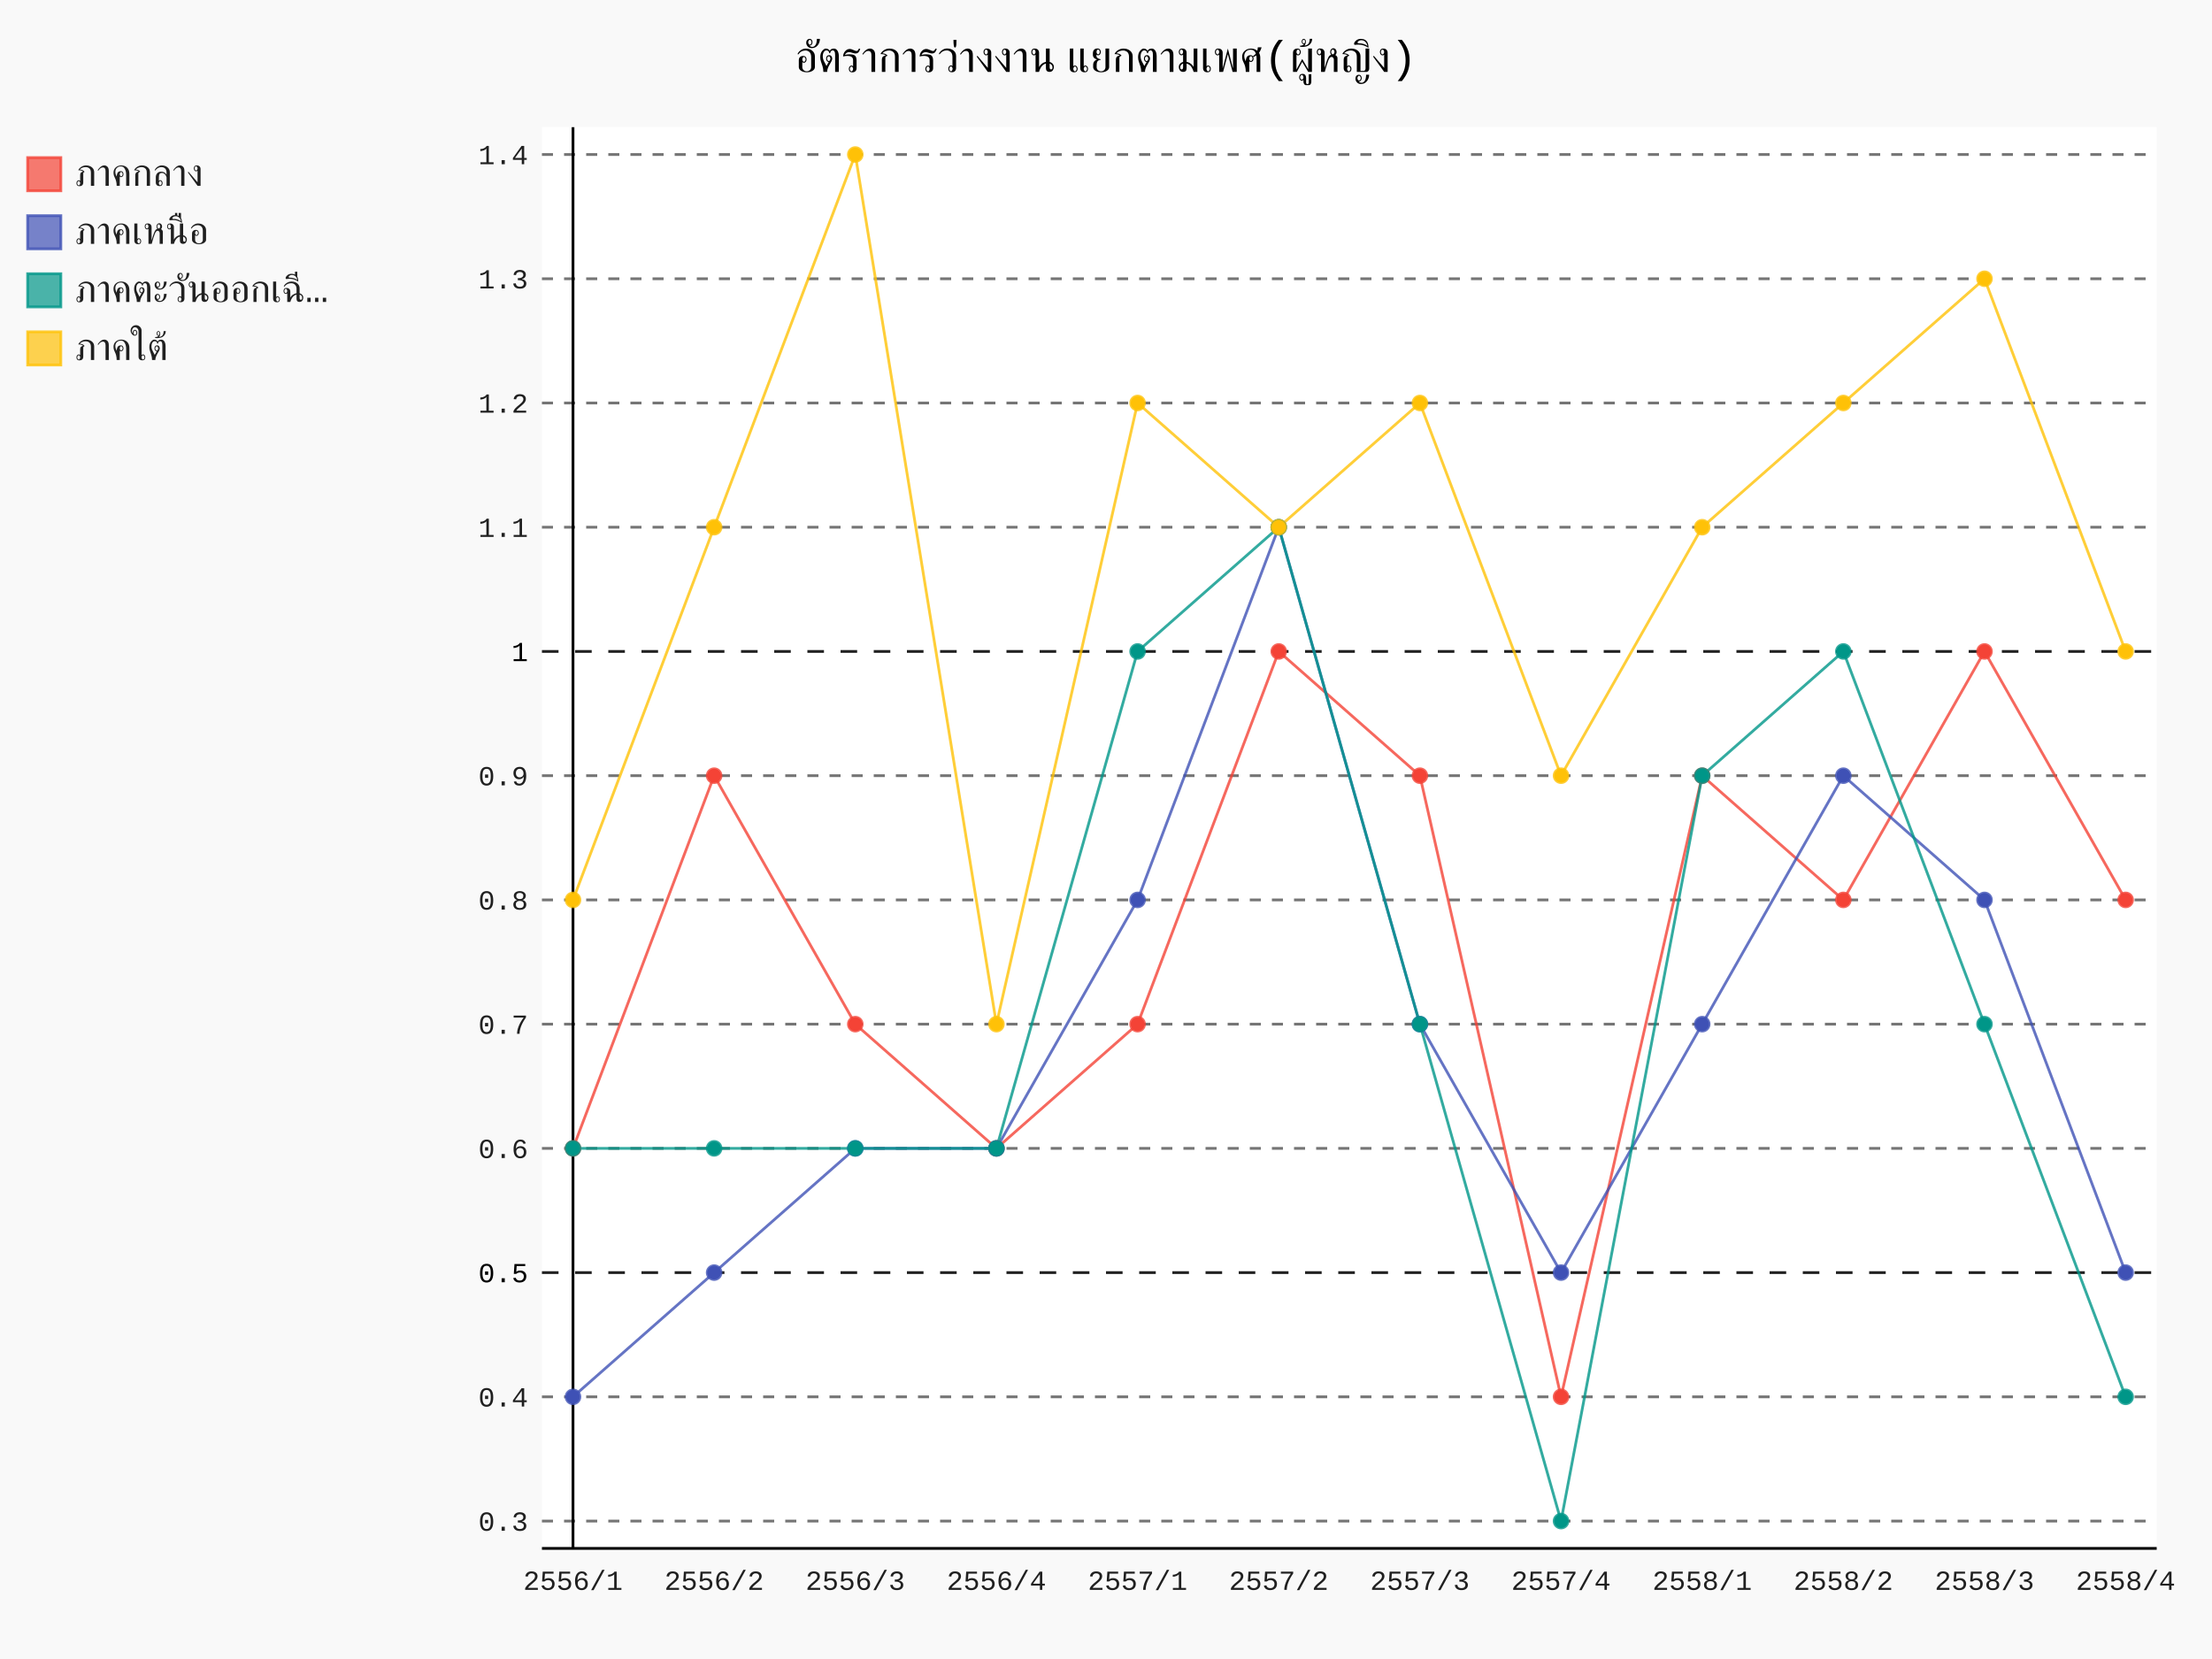
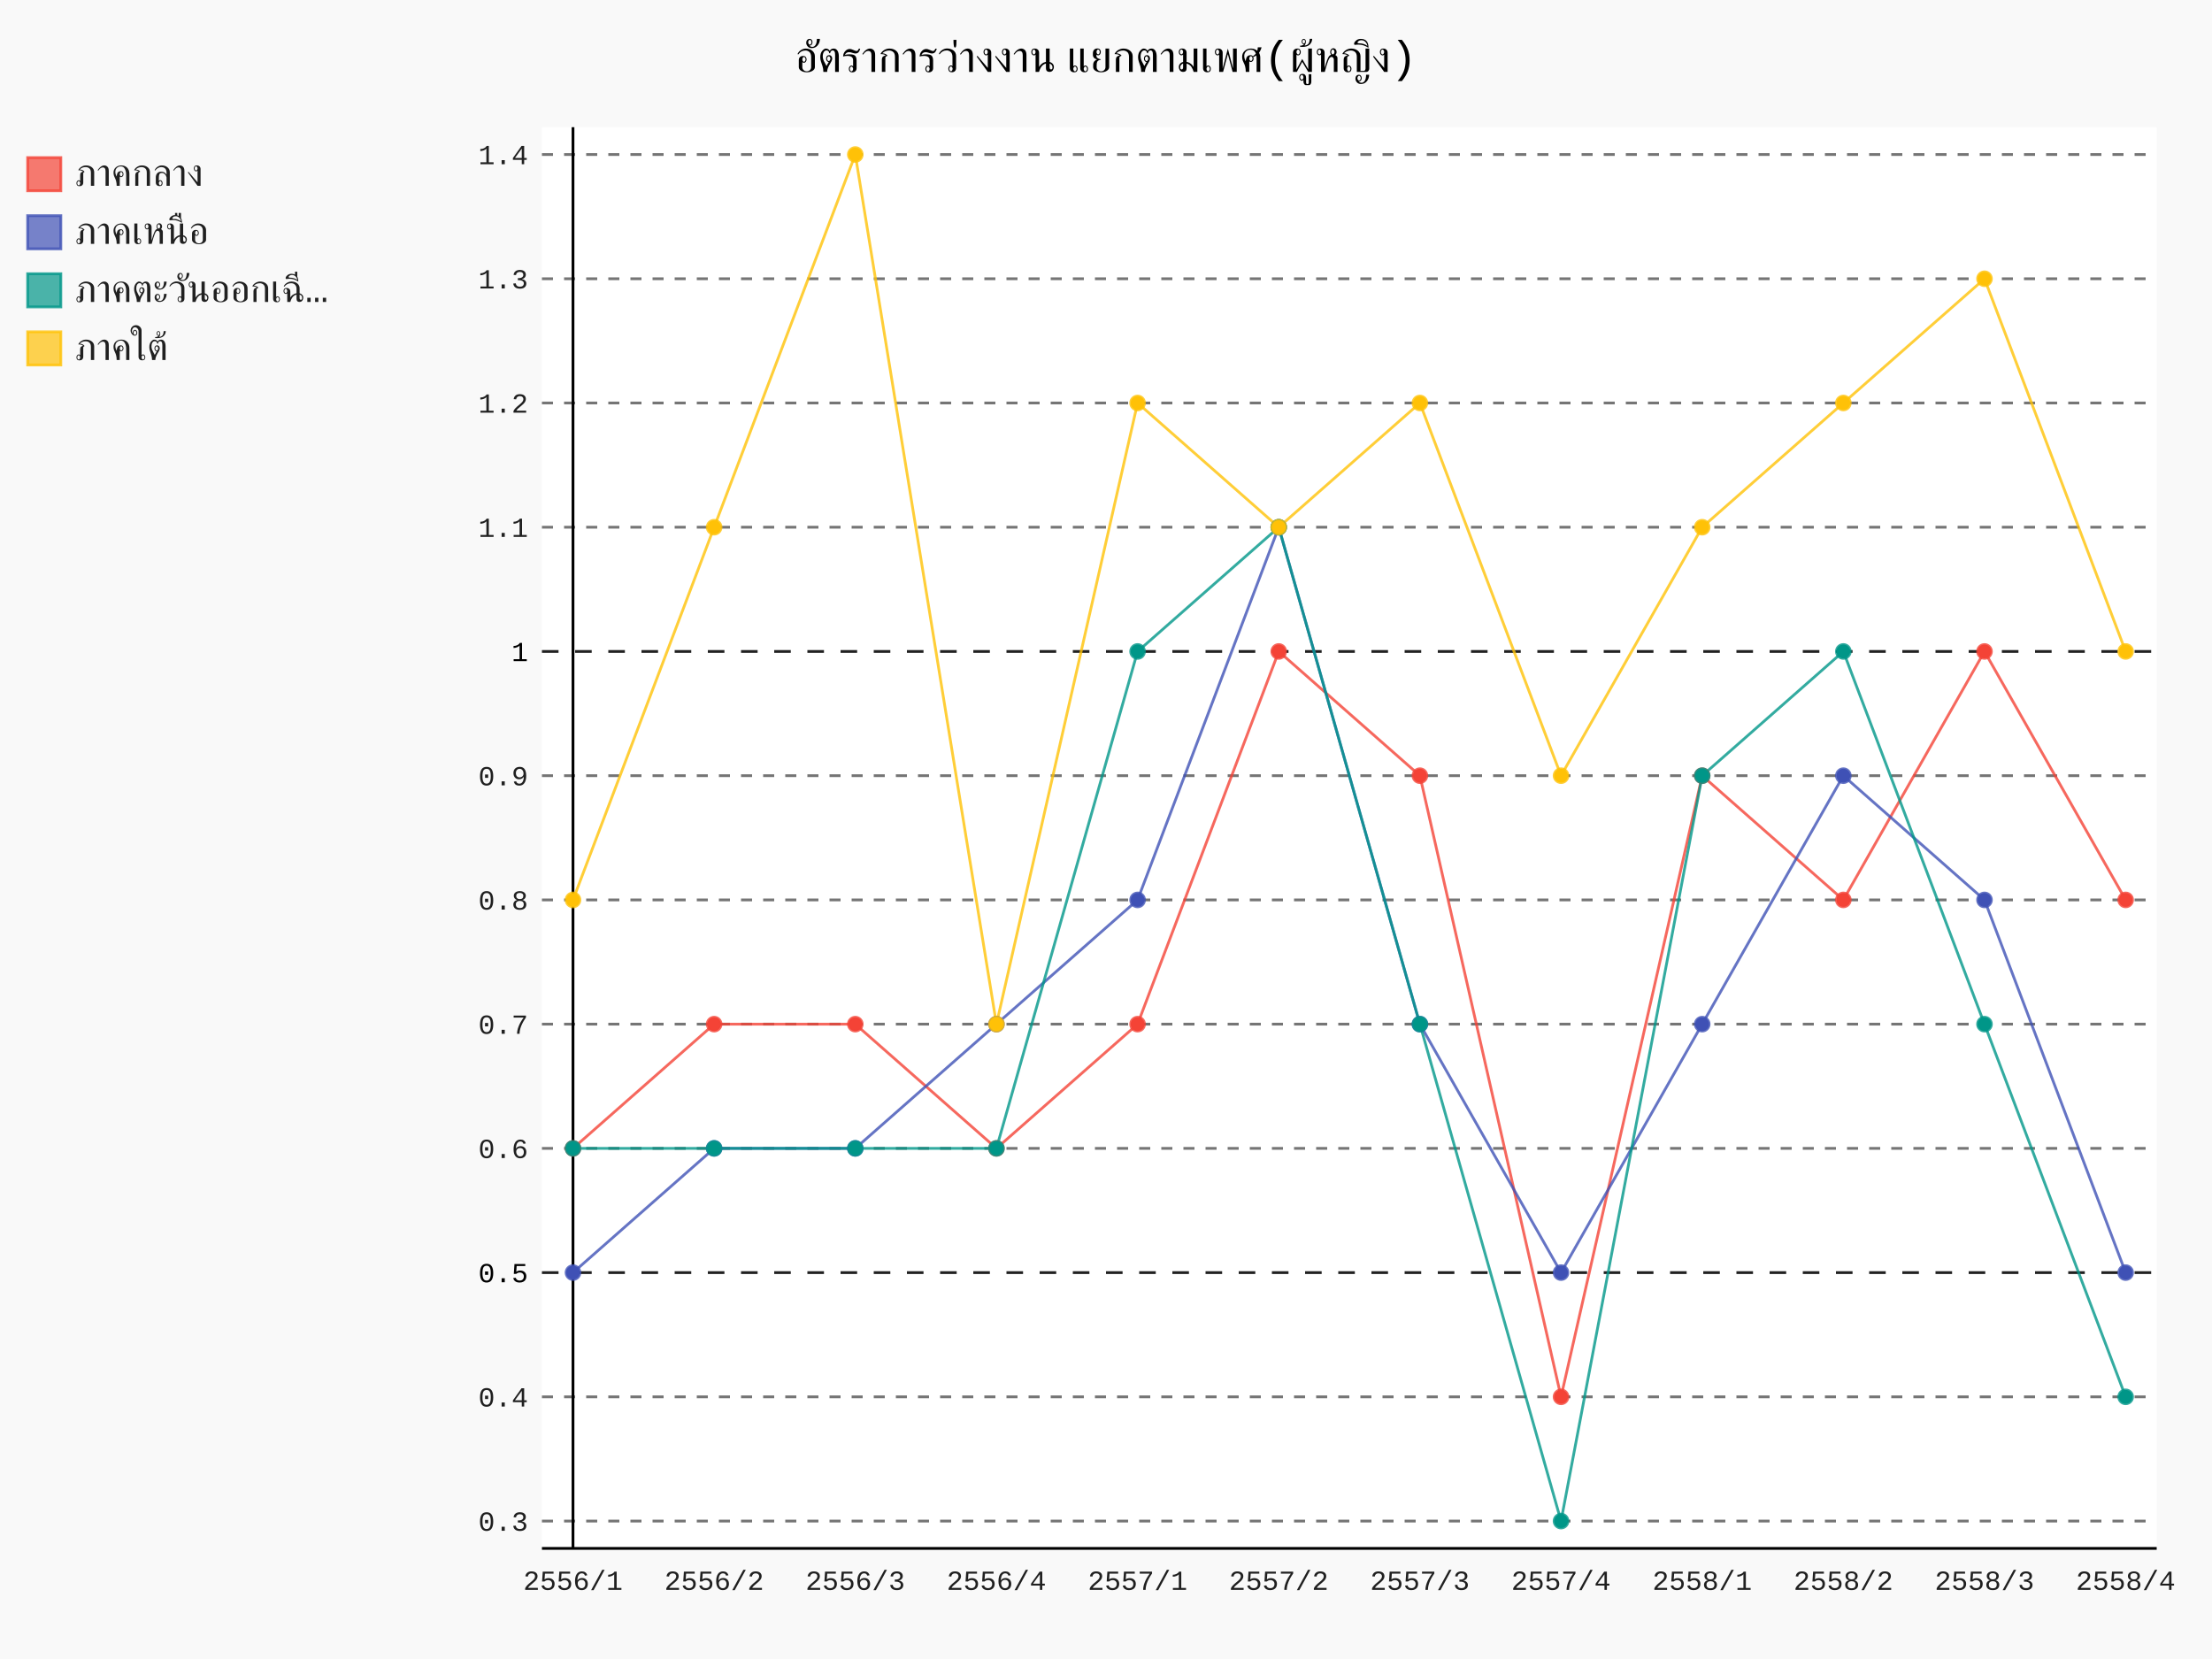
- <svg xmlns="http://www.w3.org/2000/svg" class="pygal-chart" id="chart-958c4823-69fe-4b82-8d14-87a428123374" viewBox="0 0 800 600">
+ <svg xmlns="http://www.w3.org/2000/svg" class="pygal-chart" id="chart-301b91ac-f1f0-4efa-ad72-43deb2811036" viewBox="0 0 800 600">
  <defs>
-     <style type="text/css">#chart-958c4823-69fe-4b82-8d14-87a428123374{-webkit-user-select:none;-webkit-font-smoothing:antialiased;font-family:Consolas,"Liberation Mono",Menlo,Courier,monospace}#chart-958c4823-69fe-4b82-8d14-87a428123374 .title{font-family:Consolas,"Liberation Mono",Menlo,Courier,monospace;font-size:16px}#chart-958c4823-69fe-4b82-8d14-87a428123374 .legends .legend text{font-family:Consolas,"Liberation Mono",Menlo,Courier,monospace;font-size:14px}#chart-958c4823-69fe-4b82-8d14-87a428123374 .axis text{font-family:Consolas,"Liberation Mono",Menlo,Courier,monospace;font-size:10px}#chart-958c4823-69fe-4b82-8d14-87a428123374 .axis text.major{font-family:Consolas,"Liberation Mono",Menlo,Courier,monospace;font-size:10px}#chart-958c4823-69fe-4b82-8d14-87a428123374 .text-overlay text.value{font-family:Consolas,"Liberation Mono",Menlo,Courier,monospace;font-size:16px}#chart-958c4823-69fe-4b82-8d14-87a428123374 .text-overlay text.label{font-family:Consolas,"Liberation Mono",Menlo,Courier,monospace;font-size:10px}#chart-958c4823-69fe-4b82-8d14-87a428123374 .tooltip{font-family:Consolas,"Liberation Mono",Menlo,Courier,monospace;font-size:14px}#chart-958c4823-69fe-4b82-8d14-87a428123374 text.no_data{font-family:Consolas,"Liberation Mono",Menlo,Courier,monospace;font-size:64px}
- #chart-958c4823-69fe-4b82-8d14-87a428123374{background-color:rgba(249,249,249,1)}#chart-958c4823-69fe-4b82-8d14-87a428123374 path,#chart-958c4823-69fe-4b82-8d14-87a428123374 line,#chart-958c4823-69fe-4b82-8d14-87a428123374 rect,#chart-958c4823-69fe-4b82-8d14-87a428123374 circle{-webkit-transition:150ms;-moz-transition:150ms;transition:150ms}#chart-958c4823-69fe-4b82-8d14-87a428123374 .graph &gt; .background{fill:rgba(249,249,249,1)}#chart-958c4823-69fe-4b82-8d14-87a428123374 .plot &gt; .background{fill:rgba(255,255,255,1)}#chart-958c4823-69fe-4b82-8d14-87a428123374 .graph{fill:rgba(0,0,0,.87)}#chart-958c4823-69fe-4b82-8d14-87a428123374 text.no_data{fill:rgba(0,0,0,1)}#chart-958c4823-69fe-4b82-8d14-87a428123374 .title{fill:rgba(0,0,0,1)}#chart-958c4823-69fe-4b82-8d14-87a428123374 .legends .legend text{fill:rgba(0,0,0,.87)}#chart-958c4823-69fe-4b82-8d14-87a428123374 .legends .legend:hover text{fill:rgba(0,0,0,1)}#chart-958c4823-69fe-4b82-8d14-87a428123374 .axis .line{stroke:rgba(0,0,0,1)}#chart-958c4823-69fe-4b82-8d14-87a428123374 .axis .guide.line{stroke:rgba(0,0,0,.54)}#chart-958c4823-69fe-4b82-8d14-87a428123374 .axis .major.line{stroke:rgba(0,0,0,.87)}#chart-958c4823-69fe-4b82-8d14-87a428123374 .axis text.major{fill:rgba(0,0,0,1)}#chart-958c4823-69fe-4b82-8d14-87a428123374 .axis.y .guides:hover .guide.line,#chart-958c4823-69fe-4b82-8d14-87a428123374 .line-graph .axis.x .guides:hover .guide.line,#chart-958c4823-69fe-4b82-8d14-87a428123374 .stackedline-graph .axis.x .guides:hover .guide.line,#chart-958c4823-69fe-4b82-8d14-87a428123374 .xy-graph .axis.x .guides:hover .guide.line{stroke:rgba(0,0,0,1)}#chart-958c4823-69fe-4b82-8d14-87a428123374 .axis .guides:hover text{fill:rgba(0,0,0,1)}#chart-958c4823-69fe-4b82-8d14-87a428123374 .reactive{fill-opacity:.7;stroke-opacity:.8}#chart-958c4823-69fe-4b82-8d14-87a428123374 .ci{stroke:rgba(0,0,0,.87)}#chart-958c4823-69fe-4b82-8d14-87a428123374 .reactive.active,#chart-958c4823-69fe-4b82-8d14-87a428123374 .active .reactive{fill-opacity:.8;stroke-opacity:.9;stroke-width:4}#chart-958c4823-69fe-4b82-8d14-87a428123374 .ci .reactive.active{stroke-width:1.5}#chart-958c4823-69fe-4b82-8d14-87a428123374 .series text{fill:rgba(0,0,0,1)}#chart-958c4823-69fe-4b82-8d14-87a428123374 .tooltip rect{fill:rgba(255,255,255,1);stroke:rgba(0,0,0,1);-webkit-transition:opacity 150ms;-moz-transition:opacity 150ms;transition:opacity 150ms}#chart-958c4823-69fe-4b82-8d14-87a428123374 .tooltip .label{fill:rgba(0,0,0,.87)}#chart-958c4823-69fe-4b82-8d14-87a428123374 .tooltip .label{fill:rgba(0,0,0,.87)}#chart-958c4823-69fe-4b82-8d14-87a428123374 .tooltip .legend{font-size:.8em;fill:rgba(0,0,0,.54)}#chart-958c4823-69fe-4b82-8d14-87a428123374 .tooltip .x_label{font-size:.6em;fill:rgba(0,0,0,1)}#chart-958c4823-69fe-4b82-8d14-87a428123374 .tooltip .xlink{font-size:.5em;text-decoration:underline}#chart-958c4823-69fe-4b82-8d14-87a428123374 .tooltip .value{font-size:1.5em}#chart-958c4823-69fe-4b82-8d14-87a428123374 .bound{font-size:.5em}#chart-958c4823-69fe-4b82-8d14-87a428123374 .max-value{font-size:.75em;fill:rgba(0,0,0,.54)}#chart-958c4823-69fe-4b82-8d14-87a428123374 .map-element{fill:rgba(255,255,255,1);stroke:rgba(0,0,0,.54) !important}#chart-958c4823-69fe-4b82-8d14-87a428123374 .map-element .reactive{fill-opacity:inherit;stroke-opacity:inherit}#chart-958c4823-69fe-4b82-8d14-87a428123374 .color-0,#chart-958c4823-69fe-4b82-8d14-87a428123374 .color-0 a:visited{stroke:#F44336;fill:#F44336}#chart-958c4823-69fe-4b82-8d14-87a428123374 .color-1,#chart-958c4823-69fe-4b82-8d14-87a428123374 .color-1 a:visited{stroke:#3F51B5;fill:#3F51B5}#chart-958c4823-69fe-4b82-8d14-87a428123374 .color-2,#chart-958c4823-69fe-4b82-8d14-87a428123374 .color-2 a:visited{stroke:#009688;fill:#009688}#chart-958c4823-69fe-4b82-8d14-87a428123374 .color-3,#chart-958c4823-69fe-4b82-8d14-87a428123374 .color-3 a:visited{stroke:#FFC107;fill:#FFC107}#chart-958c4823-69fe-4b82-8d14-87a428123374 .text-overlay .color-0 text{fill:black}#chart-958c4823-69fe-4b82-8d14-87a428123374 .text-overlay .color-1 text{fill:black}#chart-958c4823-69fe-4b82-8d14-87a428123374 .text-overlay .color-2 text{fill:black}#chart-958c4823-69fe-4b82-8d14-87a428123374 .text-overlay .color-3 text{fill:black}
- #chart-958c4823-69fe-4b82-8d14-87a428123374 text.no_data{text-anchor:middle}#chart-958c4823-69fe-4b82-8d14-87a428123374 .guide.line{fill:none}#chart-958c4823-69fe-4b82-8d14-87a428123374 .centered{text-anchor:middle}#chart-958c4823-69fe-4b82-8d14-87a428123374 .title{text-anchor:middle}#chart-958c4823-69fe-4b82-8d14-87a428123374 .legends .legend text{fill-opacity:1}#chart-958c4823-69fe-4b82-8d14-87a428123374 .axis.x text{text-anchor:middle}#chart-958c4823-69fe-4b82-8d14-87a428123374 .axis.x:not(.web) text[transform]{text-anchor:start}#chart-958c4823-69fe-4b82-8d14-87a428123374 .axis.x:not(.web) text[transform].backwards{text-anchor:end}#chart-958c4823-69fe-4b82-8d14-87a428123374 .axis.y text{text-anchor:end}#chart-958c4823-69fe-4b82-8d14-87a428123374 .axis.y text[transform].backwards{text-anchor:start}#chart-958c4823-69fe-4b82-8d14-87a428123374 .axis.y2 text{text-anchor:start}#chart-958c4823-69fe-4b82-8d14-87a428123374 .axis.y2 text[transform].backwards{text-anchor:end}#chart-958c4823-69fe-4b82-8d14-87a428123374 .axis .guide.line{stroke-dasharray:4,4}#chart-958c4823-69fe-4b82-8d14-87a428123374 .axis .major.guide.line{stroke-dasharray:6,6}#chart-958c4823-69fe-4b82-8d14-87a428123374 .horizontal .axis.y .guide.line,#chart-958c4823-69fe-4b82-8d14-87a428123374 .horizontal .axis.y2 .guide.line,#chart-958c4823-69fe-4b82-8d14-87a428123374 .vertical .axis.x .guide.line{opacity:0}#chart-958c4823-69fe-4b82-8d14-87a428123374 .horizontal .axis.always_show .guide.line,#chart-958c4823-69fe-4b82-8d14-87a428123374 .vertical .axis.always_show .guide.line{opacity:1 !important}#chart-958c4823-69fe-4b82-8d14-87a428123374 .axis.y .guides:hover .guide.line,#chart-958c4823-69fe-4b82-8d14-87a428123374 .axis.y2 .guides:hover .guide.line,#chart-958c4823-69fe-4b82-8d14-87a428123374 .axis.x .guides:hover .guide.line{opacity:1}#chart-958c4823-69fe-4b82-8d14-87a428123374 .axis .guides:hover text{opacity:1}#chart-958c4823-69fe-4b82-8d14-87a428123374 .nofill{fill:none}#chart-958c4823-69fe-4b82-8d14-87a428123374 .subtle-fill{fill-opacity:.2}#chart-958c4823-69fe-4b82-8d14-87a428123374 .dot{stroke-width:1px;fill-opacity:1}#chart-958c4823-69fe-4b82-8d14-87a428123374 .dot.active{stroke-width:5px}#chart-958c4823-69fe-4b82-8d14-87a428123374 .dot.negative{fill:transparent}#chart-958c4823-69fe-4b82-8d14-87a428123374 text,#chart-958c4823-69fe-4b82-8d14-87a428123374 tspan{stroke:none !important}#chart-958c4823-69fe-4b82-8d14-87a428123374 .series text.active{opacity:1}#chart-958c4823-69fe-4b82-8d14-87a428123374 .tooltip rect{fill-opacity:.95;stroke-width:.5}#chart-958c4823-69fe-4b82-8d14-87a428123374 .tooltip text{fill-opacity:1}#chart-958c4823-69fe-4b82-8d14-87a428123374 .showable{visibility:hidden}#chart-958c4823-69fe-4b82-8d14-87a428123374 .showable.shown{visibility:visible}#chart-958c4823-69fe-4b82-8d14-87a428123374 .gauge-background{fill:rgba(229,229,229,1);stroke:none}#chart-958c4823-69fe-4b82-8d14-87a428123374 .bg-lines{stroke:rgba(249,249,249,1);stroke-width:2px}</style>
+     <style type="text/css">#chart-301b91ac-f1f0-4efa-ad72-43deb2811036{-webkit-user-select:none;-webkit-font-smoothing:antialiased;font-family:Consolas,"Liberation Mono",Menlo,Courier,monospace}#chart-301b91ac-f1f0-4efa-ad72-43deb2811036 .title{font-family:Consolas,"Liberation Mono",Menlo,Courier,monospace;font-size:16px}#chart-301b91ac-f1f0-4efa-ad72-43deb2811036 .legends .legend text{font-family:Consolas,"Liberation Mono",Menlo,Courier,monospace;font-size:14px}#chart-301b91ac-f1f0-4efa-ad72-43deb2811036 .axis text{font-family:Consolas,"Liberation Mono",Menlo,Courier,monospace;font-size:10px}#chart-301b91ac-f1f0-4efa-ad72-43deb2811036 .axis text.major{font-family:Consolas,"Liberation Mono",Menlo,Courier,monospace;font-size:10px}#chart-301b91ac-f1f0-4efa-ad72-43deb2811036 .text-overlay text.value{font-family:Consolas,"Liberation Mono",Menlo,Courier,monospace;font-size:16px}#chart-301b91ac-f1f0-4efa-ad72-43deb2811036 .text-overlay text.label{font-family:Consolas,"Liberation Mono",Menlo,Courier,monospace;font-size:10px}#chart-301b91ac-f1f0-4efa-ad72-43deb2811036 .tooltip{font-family:Consolas,"Liberation Mono",Menlo,Courier,monospace;font-size:14px}#chart-301b91ac-f1f0-4efa-ad72-43deb2811036 text.no_data{font-family:Consolas,"Liberation Mono",Menlo,Courier,monospace;font-size:64px}
+ #chart-301b91ac-f1f0-4efa-ad72-43deb2811036{background-color:rgba(249,249,249,1)}#chart-301b91ac-f1f0-4efa-ad72-43deb2811036 path,#chart-301b91ac-f1f0-4efa-ad72-43deb2811036 line,#chart-301b91ac-f1f0-4efa-ad72-43deb2811036 rect,#chart-301b91ac-f1f0-4efa-ad72-43deb2811036 circle{-webkit-transition:150ms;-moz-transition:150ms;transition:150ms}#chart-301b91ac-f1f0-4efa-ad72-43deb2811036 .graph &gt; .background{fill:rgba(249,249,249,1)}#chart-301b91ac-f1f0-4efa-ad72-43deb2811036 .plot &gt; .background{fill:rgba(255,255,255,1)}#chart-301b91ac-f1f0-4efa-ad72-43deb2811036 .graph{fill:rgba(0,0,0,.87)}#chart-301b91ac-f1f0-4efa-ad72-43deb2811036 text.no_data{fill:rgba(0,0,0,1)}#chart-301b91ac-f1f0-4efa-ad72-43deb2811036 .title{fill:rgba(0,0,0,1)}#chart-301b91ac-f1f0-4efa-ad72-43deb2811036 .legends .legend text{fill:rgba(0,0,0,.87)}#chart-301b91ac-f1f0-4efa-ad72-43deb2811036 .legends .legend:hover text{fill:rgba(0,0,0,1)}#chart-301b91ac-f1f0-4efa-ad72-43deb2811036 .axis .line{stroke:rgba(0,0,0,1)}#chart-301b91ac-f1f0-4efa-ad72-43deb2811036 .axis .guide.line{stroke:rgba(0,0,0,.54)}#chart-301b91ac-f1f0-4efa-ad72-43deb2811036 .axis .major.line{stroke:rgba(0,0,0,.87)}#chart-301b91ac-f1f0-4efa-ad72-43deb2811036 .axis text.major{fill:rgba(0,0,0,1)}#chart-301b91ac-f1f0-4efa-ad72-43deb2811036 .axis.y .guides:hover .guide.line,#chart-301b91ac-f1f0-4efa-ad72-43deb2811036 .line-graph .axis.x .guides:hover .guide.line,#chart-301b91ac-f1f0-4efa-ad72-43deb2811036 .stackedline-graph .axis.x .guides:hover .guide.line,#chart-301b91ac-f1f0-4efa-ad72-43deb2811036 .xy-graph .axis.x .guides:hover .guide.line{stroke:rgba(0,0,0,1)}#chart-301b91ac-f1f0-4efa-ad72-43deb2811036 .axis .guides:hover text{fill:rgba(0,0,0,1)}#chart-301b91ac-f1f0-4efa-ad72-43deb2811036 .reactive{fill-opacity:.7;stroke-opacity:.8}#chart-301b91ac-f1f0-4efa-ad72-43deb2811036 .ci{stroke:rgba(0,0,0,.87)}#chart-301b91ac-f1f0-4efa-ad72-43deb2811036 .reactive.active,#chart-301b91ac-f1f0-4efa-ad72-43deb2811036 .active .reactive{fill-opacity:.8;stroke-opacity:.9;stroke-width:4}#chart-301b91ac-f1f0-4efa-ad72-43deb2811036 .ci .reactive.active{stroke-width:1.5}#chart-301b91ac-f1f0-4efa-ad72-43deb2811036 .series text{fill:rgba(0,0,0,1)}#chart-301b91ac-f1f0-4efa-ad72-43deb2811036 .tooltip rect{fill:rgba(255,255,255,1);stroke:rgba(0,0,0,1);-webkit-transition:opacity 150ms;-moz-transition:opacity 150ms;transition:opacity 150ms}#chart-301b91ac-f1f0-4efa-ad72-43deb2811036 .tooltip .label{fill:rgba(0,0,0,.87)}#chart-301b91ac-f1f0-4efa-ad72-43deb2811036 .tooltip .label{fill:rgba(0,0,0,.87)}#chart-301b91ac-f1f0-4efa-ad72-43deb2811036 .tooltip .legend{font-size:.8em;fill:rgba(0,0,0,.54)}#chart-301b91ac-f1f0-4efa-ad72-43deb2811036 .tooltip .x_label{font-size:.6em;fill:rgba(0,0,0,1)}#chart-301b91ac-f1f0-4efa-ad72-43deb2811036 .tooltip .xlink{font-size:.5em;text-decoration:underline}#chart-301b91ac-f1f0-4efa-ad72-43deb2811036 .tooltip .value{font-size:1.5em}#chart-301b91ac-f1f0-4efa-ad72-43deb2811036 .bound{font-size:.5em}#chart-301b91ac-f1f0-4efa-ad72-43deb2811036 .max-value{font-size:.75em;fill:rgba(0,0,0,.54)}#chart-301b91ac-f1f0-4efa-ad72-43deb2811036 .map-element{fill:rgba(255,255,255,1);stroke:rgba(0,0,0,.54) !important}#chart-301b91ac-f1f0-4efa-ad72-43deb2811036 .map-element .reactive{fill-opacity:inherit;stroke-opacity:inherit}#chart-301b91ac-f1f0-4efa-ad72-43deb2811036 .color-0,#chart-301b91ac-f1f0-4efa-ad72-43deb2811036 .color-0 a:visited{stroke:#F44336;fill:#F44336}#chart-301b91ac-f1f0-4efa-ad72-43deb2811036 .color-1,#chart-301b91ac-f1f0-4efa-ad72-43deb2811036 .color-1 a:visited{stroke:#3F51B5;fill:#3F51B5}#chart-301b91ac-f1f0-4efa-ad72-43deb2811036 .color-2,#chart-301b91ac-f1f0-4efa-ad72-43deb2811036 .color-2 a:visited{stroke:#009688;fill:#009688}#chart-301b91ac-f1f0-4efa-ad72-43deb2811036 .color-3,#chart-301b91ac-f1f0-4efa-ad72-43deb2811036 .color-3 a:visited{stroke:#FFC107;fill:#FFC107}#chart-301b91ac-f1f0-4efa-ad72-43deb2811036 .text-overlay .color-0 text{fill:black}#chart-301b91ac-f1f0-4efa-ad72-43deb2811036 .text-overlay .color-1 text{fill:black}#chart-301b91ac-f1f0-4efa-ad72-43deb2811036 .text-overlay .color-2 text{fill:black}#chart-301b91ac-f1f0-4efa-ad72-43deb2811036 .text-overlay .color-3 text{fill:black}
+ #chart-301b91ac-f1f0-4efa-ad72-43deb2811036 text.no_data{text-anchor:middle}#chart-301b91ac-f1f0-4efa-ad72-43deb2811036 .guide.line{fill:none}#chart-301b91ac-f1f0-4efa-ad72-43deb2811036 .centered{text-anchor:middle}#chart-301b91ac-f1f0-4efa-ad72-43deb2811036 .title{text-anchor:middle}#chart-301b91ac-f1f0-4efa-ad72-43deb2811036 .legends .legend text{fill-opacity:1}#chart-301b91ac-f1f0-4efa-ad72-43deb2811036 .axis.x text{text-anchor:middle}#chart-301b91ac-f1f0-4efa-ad72-43deb2811036 .axis.x:not(.web) text[transform]{text-anchor:start}#chart-301b91ac-f1f0-4efa-ad72-43deb2811036 .axis.x:not(.web) text[transform].backwards{text-anchor:end}#chart-301b91ac-f1f0-4efa-ad72-43deb2811036 .axis.y text{text-anchor:end}#chart-301b91ac-f1f0-4efa-ad72-43deb2811036 .axis.y text[transform].backwards{text-anchor:start}#chart-301b91ac-f1f0-4efa-ad72-43deb2811036 .axis.y2 text{text-anchor:start}#chart-301b91ac-f1f0-4efa-ad72-43deb2811036 .axis.y2 text[transform].backwards{text-anchor:end}#chart-301b91ac-f1f0-4efa-ad72-43deb2811036 .axis .guide.line{stroke-dasharray:4,4}#chart-301b91ac-f1f0-4efa-ad72-43deb2811036 .axis .major.guide.line{stroke-dasharray:6,6}#chart-301b91ac-f1f0-4efa-ad72-43deb2811036 .horizontal .axis.y .guide.line,#chart-301b91ac-f1f0-4efa-ad72-43deb2811036 .horizontal .axis.y2 .guide.line,#chart-301b91ac-f1f0-4efa-ad72-43deb2811036 .vertical .axis.x .guide.line{opacity:0}#chart-301b91ac-f1f0-4efa-ad72-43deb2811036 .horizontal .axis.always_show .guide.line,#chart-301b91ac-f1f0-4efa-ad72-43deb2811036 .vertical .axis.always_show .guide.line{opacity:1 !important}#chart-301b91ac-f1f0-4efa-ad72-43deb2811036 .axis.y .guides:hover .guide.line,#chart-301b91ac-f1f0-4efa-ad72-43deb2811036 .axis.y2 .guides:hover .guide.line,#chart-301b91ac-f1f0-4efa-ad72-43deb2811036 .axis.x .guides:hover .guide.line{opacity:1}#chart-301b91ac-f1f0-4efa-ad72-43deb2811036 .axis .guides:hover text{opacity:1}#chart-301b91ac-f1f0-4efa-ad72-43deb2811036 .nofill{fill:none}#chart-301b91ac-f1f0-4efa-ad72-43deb2811036 .subtle-fill{fill-opacity:.2}#chart-301b91ac-f1f0-4efa-ad72-43deb2811036 .dot{stroke-width:1px;fill-opacity:1}#chart-301b91ac-f1f0-4efa-ad72-43deb2811036 .dot.active{stroke-width:5px}#chart-301b91ac-f1f0-4efa-ad72-43deb2811036 .dot.negative{fill:transparent}#chart-301b91ac-f1f0-4efa-ad72-43deb2811036 text,#chart-301b91ac-f1f0-4efa-ad72-43deb2811036 tspan{stroke:none !important}#chart-301b91ac-f1f0-4efa-ad72-43deb2811036 .series text.active{opacity:1}#chart-301b91ac-f1f0-4efa-ad72-43deb2811036 .tooltip rect{fill-opacity:.95;stroke-width:.5}#chart-301b91ac-f1f0-4efa-ad72-43deb2811036 .tooltip text{fill-opacity:1}#chart-301b91ac-f1f0-4efa-ad72-43deb2811036 .showable{visibility:hidden}#chart-301b91ac-f1f0-4efa-ad72-43deb2811036 .showable.shown{visibility:visible}#chart-301b91ac-f1f0-4efa-ad72-43deb2811036 .gauge-background{fill:rgba(229,229,229,1);stroke:none}#chart-301b91ac-f1f0-4efa-ad72-43deb2811036 .bg-lines{stroke:rgba(249,249,249,1);stroke-width:2px}</style>
  </defs>
  <g class="graph line-graph vertical">
    <rect class="background" height="600" width="800" x="0" y="0" />
    <g class="plot" transform="translate(196, 46)">
      <rect class="background" height="514" width="584.0" x="0" y="0" />
      <g class="axis y">
        <path class="line" d="M0 514 h584" />
        <g class="guides">
          <path class="guide line" d="M0 504.115 h584" />
          <text class="" x="-5" y="507.615">0.3</text>
        </g>
        <g class="guides">
          <path class="guide line" d="M0 459.185 h584" />
          <text class="" x="-5" y="462.685">0.4</text>
        </g>
        <g class="guides">
          <path class="major guide line" d="M0 414.255 h584" />
          <text class="major" x="-5" y="417.755">0.5</text>
        </g>
        <g class="guides">
          <path class="guide line" d="M0 369.325 h584" />
          <text class="" x="-5" y="372.825">0.6</text>
        </g>
        <g class="guides">
          <path class="guide line" d="M0 324.395 h584" />
          <text class="" x="-5" y="327.895">0.7</text>
        </g>
        <g class="guides">
          <path class="guide line" d="M0 279.465 h584" />
          <text class="" x="-5" y="282.965">0.8</text>
        </g>
        <g class="guides">
          <path class="guide line" d="M0 234.535 h584" />
          <text class="" x="-5" y="238.035">0.9</text>
        </g>
        <g class="guides">
          <path class="major guide line" d="M0 189.605 h584" />
          <text class="major" x="-5" y="193.105">1</text>
        </g>
        <g class="guides">
          <path class="guide line" d="M0 144.675 h584" />
          <text class="" x="-5" y="148.175">1.1</text>
        </g>
        <g class="guides">
          <path class="guide line" d="M0 99.745 h584" />
          <text class="" x="-5" y="103.245">1.2</text>
        </g>
        <g class="guides">
          <path class="guide line" d="M0 54.815 h584" />
          <text class="" x="-5" y="58.315">1.3</text>
        </g>
        <g class="guides">
          <path class="guide line" d="M0 9.885 h584" />
          <text class="" x="-5" y="13.385">1.4</text>
        </g>
      </g>
      <g class="axis x">
        <g class="guides">
          <path class="line" d="M11.231 0 v514" />
          <text class="" x="11.231" y="529.0">2556/1</text>
        </g>
        <g class="guides">
          <path class="guide line" d="M62.28 0 v514" />
          <text class="" x="62.28" y="529.0">2556/2</text>
        </g>
        <g class="guides">
          <path class="guide line" d="M113.329 0 v514" />
          <text class="" x="113.329" y="529.0">2556/3</text>
        </g>
        <g class="guides">
          <path class="guide line" d="M164.378 0 v514" />
          <text class="" x="164.378" y="529.0">2556/4</text>
        </g>
        <g class="guides">
          <path class="guide line" d="M215.427 0 v514" />
          <text class="" x="215.427" y="529.0">2557/1</text>
        </g>
        <g class="guides">
          <path class="guide line" d="M266.476 0 v514" />
          <text class="" x="266.476" y="529.0">2557/2</text>
        </g>
        <g class="guides">
          <path class="guide line" d="M317.524 0 v514" />
          <text class="" x="317.524" y="529.0">2557/3</text>
        </g>
        <g class="guides">
          <path class="guide line" d="M368.573 0 v514" />
          <text class="" x="368.573" y="529.0">2557/4</text>
        </g>
        <g class="guides">
          <path class="guide line" d="M419.622 0 v514" />
          <text class="" x="419.622" y="529.0">2558/1</text>
        </g>
        <g class="guides">
          <path class="guide line" d="M470.671 0 v514" />
          <text class="" x="470.671" y="529.0">2558/2</text>
        </g>
        <g class="guides">
          <path class="guide line" d="M521.72 0 v514" />
          <text class="" x="521.72" y="529.0">2558/3</text>
        </g>
        <g class="guides">
          <path class="guide line" d="M572.769 0 v514" />
          <text class="" x="572.769" y="529.0">2558/4</text>
        </g>
      </g>
      <g class="series serie-0 color-0">
-         <path class="line reactive nofill" d="M11.231 369.325 L62.28 234.535 113.329 324.395 164.378 369.325 215.427 324.395 266.476 189.605 317.524 234.535 368.573 459.185 419.622 234.535 470.671 279.465 521.72 189.605 572.769 279.465" />
+         <path class="line reactive nofill" d="M11.231 369.325 L62.28 324.395 113.329 324.395 164.378 369.325 215.427 324.395 266.476 189.605 317.524 234.535 368.573 459.185 419.622 234.535 470.671 279.465 521.72 189.605 572.769 279.465" />
      </g>
      <g class="series serie-1 color-1">
-         <path class="line reactive nofill" d="M11.231 459.185 L62.28 414.255 113.329 369.325 164.378 369.325 215.427 279.465 266.476 144.675 317.524 324.395 368.573 414.255 419.622 324.395 470.671 234.535 521.72 279.465 572.769 414.255" />
+         <path class="line reactive nofill" d="M11.231 414.255 L62.28 369.325 113.329 369.325 164.378 324.395 215.427 279.465 266.476 144.675 317.524 324.395 368.573 414.255 419.622 324.395 470.671 234.535 521.72 279.465 572.769 414.255" />
      </g>
      <g class="series serie-2 color-2">
        <path class="line reactive nofill" d="M11.231 369.325 L62.28 369.325 113.329 369.325 164.378 369.325 215.427 189.605 266.476 144.675 317.524 324.395 368.573 504.115 419.622 234.535 470.671 189.605 521.72 324.395 572.769 459.185" />
      </g>
      <g class="series serie-3 color-3">
        <path class="line reactive nofill" d="M11.231 279.465 L62.28 144.675 113.329 9.885 164.378 324.395 215.427 99.745 266.476 144.675 317.524 99.745 368.573 234.535 419.622 144.675 470.671 99.745 521.72 54.815 572.769 189.605" />
      </g>
    </g>
    <g class="titles">
      <text class="title plot_title" x="400.0" y="26">อัตราการว่างงาน แยกตามเพศ(ผู้หญิง)</text>
    </g>
    <g class="plot overlay" transform="translate(196, 46)">
      <g class="series serie-0 color-0">
        <g class="dots">
          <circle class="dot reactive tooltip-trigger" cx="11.231" cy="369.325" r="2.5" />
        </g>
        <g class="dots">
-           <circle class="dot reactive tooltip-trigger" cx="62.28" cy="234.535" r="2.5" />
+           <circle class="dot reactive tooltip-trigger" cx="62.28" cy="324.395" r="2.5" />
        </g>
        <g class="dots">
          <circle class="dot reactive tooltip-trigger" cx="113.329" cy="324.395" r="2.5" />
        </g>
        <g class="dots">
          <circle class="dot reactive tooltip-trigger" cx="164.378" cy="369.325" r="2.5" />
        </g>
        <g class="dots">
          <circle class="dot reactive tooltip-trigger" cx="215.427" cy="324.395" r="2.5" />
        </g>
        <g class="dots">
          <circle class="dot reactive tooltip-trigger" cx="266.476" cy="189.605" r="2.5" />
        </g>
        <g class="dots">
          <circle class="dot reactive tooltip-trigger" cx="317.524" cy="234.535" r="2.5" />
        </g>
        <g class="dots">
          <circle class="dot reactive tooltip-trigger" cx="368.573" cy="459.185" r="2.5" />
        </g>
        <g class="dots">
          <circle class="dot reactive tooltip-trigger" cx="419.622" cy="234.535" r="2.5" />
        </g>
        <g class="dots">
          <circle class="dot reactive tooltip-trigger" cx="470.671" cy="279.465" r="2.5" />
        </g>
        <g class="dots">
          <circle class="dot reactive tooltip-trigger" cx="521.72" cy="189.605" r="2.5" />
        </g>
        <g class="dots">
          <circle class="dot reactive tooltip-trigger" cx="572.769" cy="279.465" r="2.5" />
        </g>
      </g>
      <g class="series serie-1 color-1">
        <g class="dots">
-           <circle class="dot reactive tooltip-trigger" cx="11.231" cy="459.185" r="2.5" />
-         </g>
-         <g class="dots">
-           <circle class="dot reactive tooltip-trigger" cx="62.28" cy="414.255" r="2.5" />
+           <circle class="dot reactive tooltip-trigger" cx="11.231" cy="414.255" r="2.5" />
+         </g>
+         <g class="dots">
+           <circle class="dot reactive tooltip-trigger" cx="62.28" cy="369.325" r="2.5" />
        </g>
        <g class="dots">
          <circle class="dot reactive tooltip-trigger" cx="113.329" cy="369.325" r="2.5" />
        </g>
        <g class="dots">
-           <circle class="dot reactive tooltip-trigger" cx="164.378" cy="369.325" r="2.5" />
+           <circle class="dot reactive tooltip-trigger" cx="164.378" cy="324.395" r="2.5" />
        </g>
        <g class="dots">
          <circle class="dot reactive tooltip-trigger" cx="215.427" cy="279.465" r="2.5" />
        </g>
        <g class="dots">
          <circle class="dot reactive tooltip-trigger" cx="266.476" cy="144.675" r="2.5" />
        </g>
        <g class="dots">
          <circle class="dot reactive tooltip-trigger" cx="317.524" cy="324.395" r="2.5" />
        </g>
        <g class="dots">
          <circle class="dot reactive tooltip-trigger" cx="368.573" cy="414.255" r="2.5" />
        </g>
        <g class="dots">
          <circle class="dot reactive tooltip-trigger" cx="419.622" cy="324.395" r="2.5" />
        </g>
        <g class="dots">
          <circle class="dot reactive tooltip-trigger" cx="470.671" cy="234.535" r="2.5" />
        </g>
        <g class="dots">
          <circle class="dot reactive tooltip-trigger" cx="521.72" cy="279.465" r="2.5" />
        </g>
        <g class="dots">
          <circle class="dot reactive tooltip-trigger" cx="572.769" cy="414.255" r="2.5" />
        </g>
      </g>
      <g class="series serie-2 color-2">
        <g class="dots">
          <circle class="dot reactive tooltip-trigger" cx="11.231" cy="369.325" r="2.5" />
        </g>
        <g class="dots">
          <circle class="dot reactive tooltip-trigger" cx="62.28" cy="369.325" r="2.5" />
        </g>
        <g class="dots">
          <circle class="dot reactive tooltip-trigger" cx="113.329" cy="369.325" r="2.5" />
        </g>
        <g class="dots">
          <circle class="dot reactive tooltip-trigger" cx="164.378" cy="369.325" r="2.5" />
        </g>
        <g class="dots">
          <circle class="dot reactive tooltip-trigger" cx="215.427" cy="189.605" r="2.5" />
        </g>
        <g class="dots">
          <circle class="dot reactive tooltip-trigger" cx="266.476" cy="144.675" r="2.5" />
        </g>
        <g class="dots">
          <circle class="dot reactive tooltip-trigger" cx="317.524" cy="324.395" r="2.5" />
        </g>
        <g class="dots">
          <circle class="dot reactive tooltip-trigger" cx="368.573" cy="504.115" r="2.5" />
        </g>
        <g class="dots">
          <circle class="dot reactive tooltip-trigger" cx="419.622" cy="234.535" r="2.5" />
        </g>
        <g class="dots">
          <circle class="dot reactive tooltip-trigger" cx="470.671" cy="189.605" r="2.5" />
        </g>
        <g class="dots">
          <circle class="dot reactive tooltip-trigger" cx="521.72" cy="324.395" r="2.5" />
        </g>
        <g class="dots">
          <circle class="dot reactive tooltip-trigger" cx="572.769" cy="459.185" r="2.5" />
        </g>
      </g>
      <g class="series serie-3 color-3">
        <g class="dots">
          <circle class="dot reactive tooltip-trigger" cx="11.231" cy="279.465" r="2.5" />
        </g>
        <g class="dots">
          <circle class="dot reactive tooltip-trigger" cx="62.28" cy="144.675" r="2.5" />
        </g>
        <g class="dots">
          <circle class="dot reactive tooltip-trigger" cx="113.329" cy="9.885" r="2.5" />
        </g>
        <g class="dots">
          <circle class="dot reactive tooltip-trigger" cx="164.378" cy="324.395" r="2.5" />
        </g>
        <g class="dots">
          <circle class="dot reactive tooltip-trigger" cx="215.427" cy="99.745" r="2.5" />
        </g>
        <g class="dots">
          <circle class="dot reactive tooltip-trigger" cx="266.476" cy="144.675" r="2.5" />
        </g>
        <g class="dots">
          <circle class="dot reactive tooltip-trigger" cx="317.524" cy="99.745" r="2.5" />
        </g>
        <g class="dots">
          <circle class="dot reactive tooltip-trigger" cx="368.573" cy="234.535" r="2.5" />
        </g>
        <g class="dots">
          <circle class="dot reactive tooltip-trigger" cx="419.622" cy="144.675" r="2.5" />
        </g>
        <g class="dots">
          <circle class="dot reactive tooltip-trigger" cx="470.671" cy="99.745" r="2.5" />
        </g>
        <g class="dots">
          <circle class="dot reactive tooltip-trigger" cx="521.72" cy="54.815" r="2.5" />
        </g>
        <g class="dots">
          <circle class="dot reactive tooltip-trigger" cx="572.769" cy="189.605" r="2.5" />
        </g>
      </g>
    </g>
    <g class="plot text-overlay" transform="translate(196, 46)">
      <g class="series serie-0 color-0" />
      <g class="series serie-1 color-1" />
      <g class="series serie-2 color-2" />
      <g class="series serie-3 color-3" />
    </g>
    <g class="plot tooltip-overlay" transform="translate(196, 46)">
      <g class="tooltip" style="opacity: 0" transform="translate(0 0)">
        <rect class="tooltip-box" height="0" rx="0" ry="0" width="0" />
        <g class="text" />
      </g>
    </g>
    <g class="legends" transform="translate(10, 56)">
      <g class="legend reactive activate-serie" id="activate-serie-0">
        <rect class="color-0 reactive" height="12" width="12" x="0.0" y="1.0" />
        <text x="17.0" y="11.2">ภาคกลาง</text>
      </g>
      <g class="legend reactive activate-serie" id="activate-serie-1">
        <rect class="color-1 reactive" height="12" width="12" x="0.0" y="22.0" />
        <text x="17.0" y="32.2">ภาคเหนือ</text>
      </g>
      <g class="legend reactive activate-serie" id="activate-serie-2">
        <rect class="color-2 reactive" height="12" width="12" x="0.0" y="43.0" />
        <text x="17.0" y="53.2">ภาคตะวันออกเฉี…</text>
      </g>
      <g class="legend reactive activate-serie" id="activate-serie-3">
        <rect class="color-3 reactive" height="12" width="12" x="0.0" y="64.0" />
        <text x="17.0" y="74.2">ภาคใต้</text>
      </g>
    </g>
    <g class="legends" transform="translate(790, 56)" />
  </g>
</svg>
